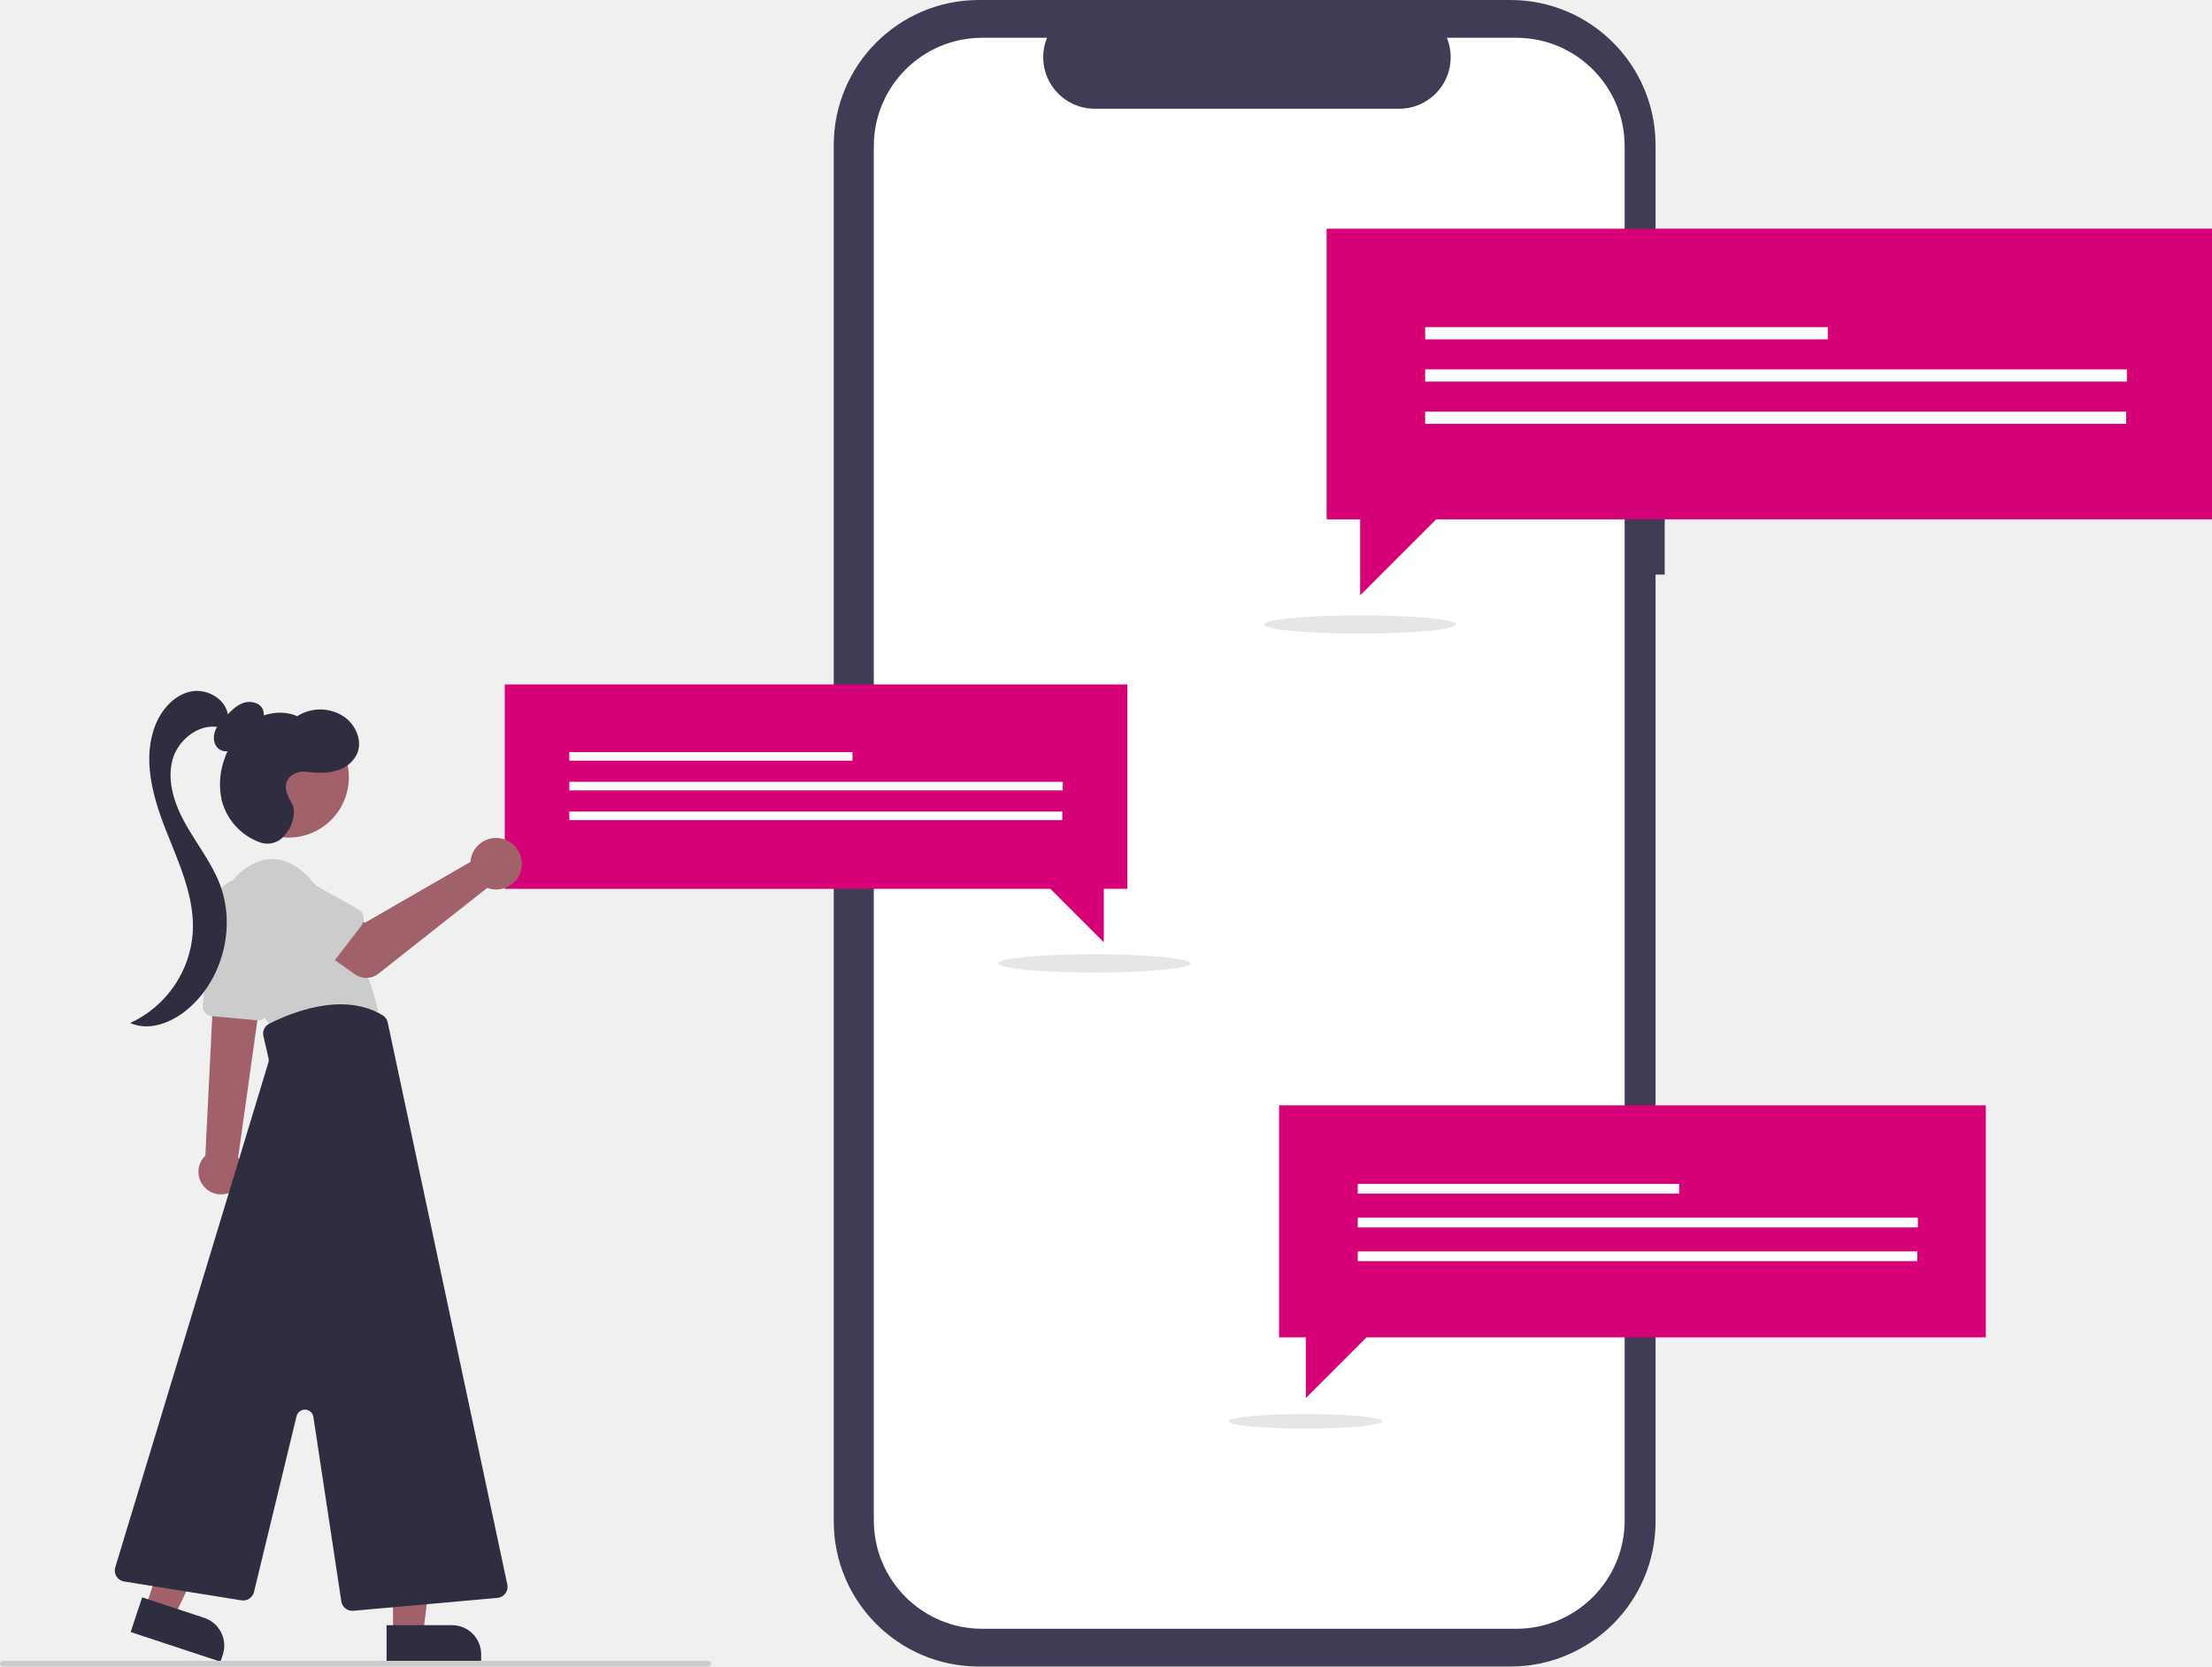
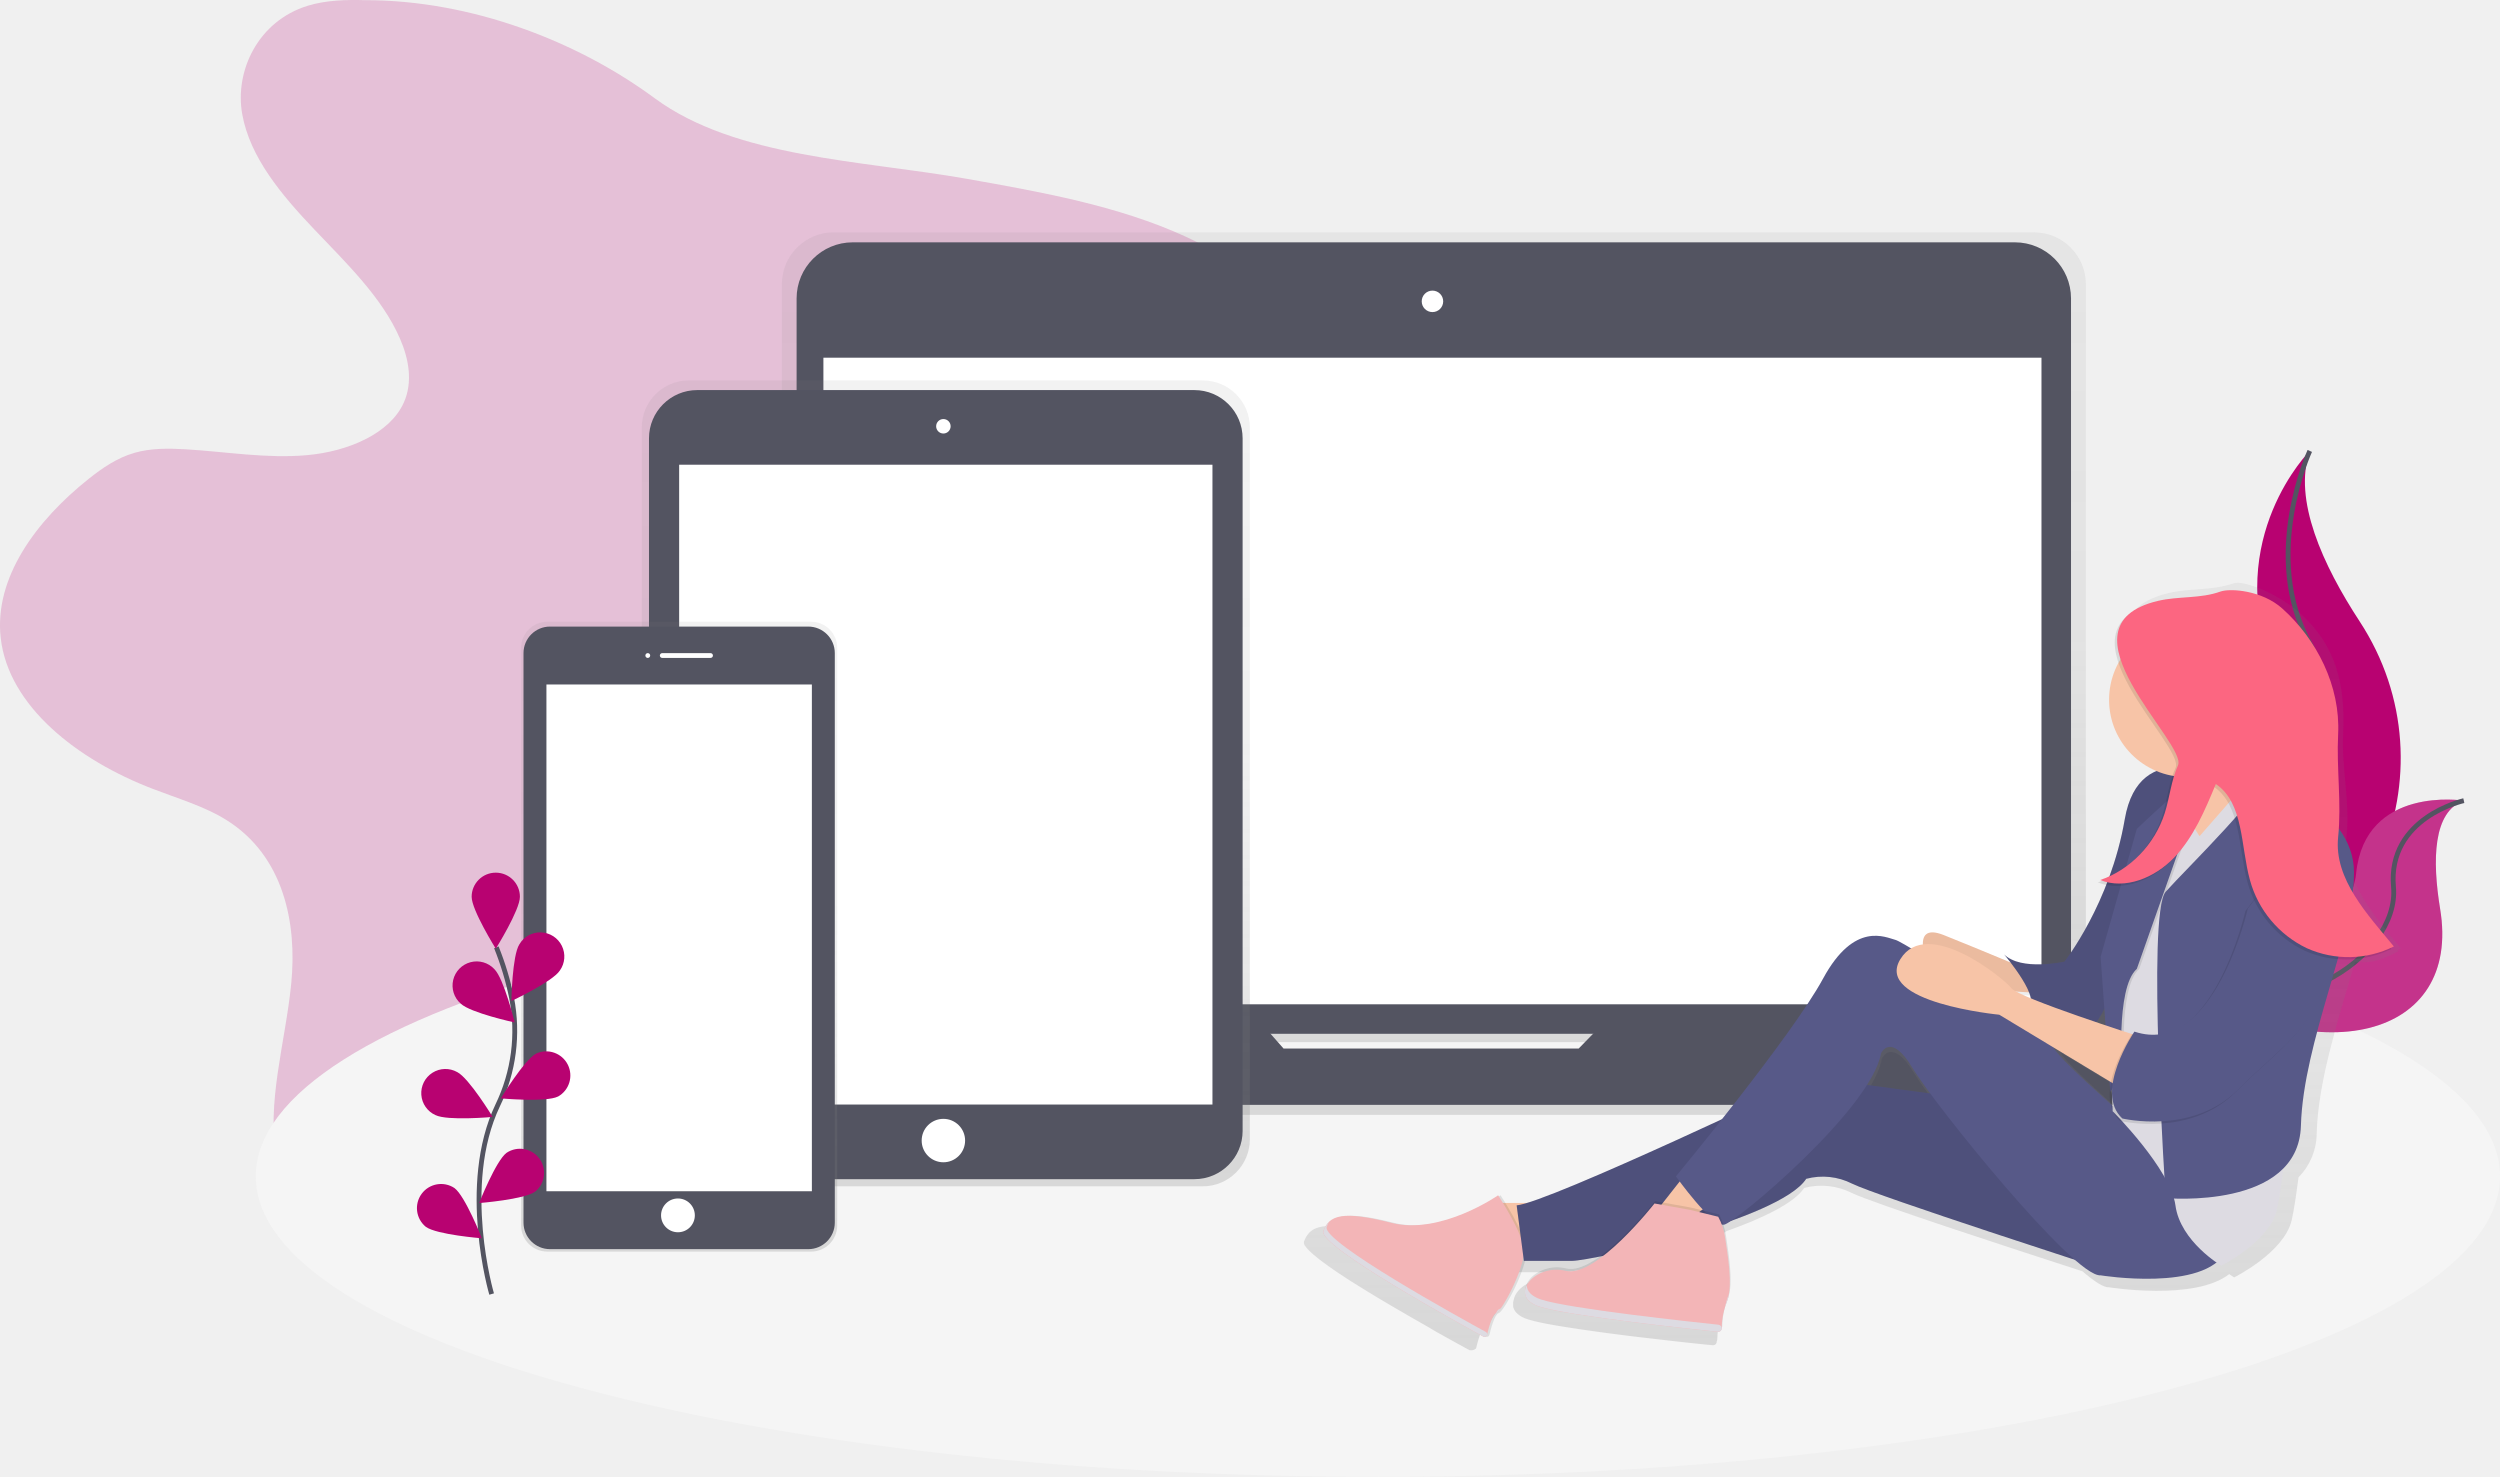
- <svg xmlns="http://www.w3.org/2000/svg" id="b34823bb-54c5-4248-96df-16f3b0e34aaf" data-name="Layer 1" width="965.998" height="727.778" viewBox="0 0 965.998 727.778">
-   <path d="M843.996,259.058h-3.999V149.513a63.402,63.402,0,0,0-63.402-63.402H544.509a63.402,63.402,0,0,0-63.402,63.402V750.487A63.402,63.402,0,0,0,544.509,813.889H776.596a63.402,63.402,0,0,0,63.402-63.402V337.034h3.999Z" transform="translate(-117.0008 -86.11101)" fill="#3f3d56" />
-   <path d="M779.154,102.606h-30.295a22.495,22.495,0,0,1-20.827,30.991H595.072A22.495,22.495,0,0,1,574.245,102.606h-28.296a47.348,47.348,0,0,0-47.348,47.348V750.046a47.348,47.348,0,0,0,47.348,47.348H779.154a47.348,47.348,0,0,0,47.348-47.348h0V149.954A47.348,47.348,0,0,0,779.154,102.606Z" transform="translate(-117.0008 -86.11101)" fill="#fff" />
-   <ellipse cx="593.858" cy="272.708" rx="42" ry="4" fill="#e6e6e6" />
-   <polygon points="965.998 99.868 579.346 99.868 579.346 226.799 593.992 226.799 593.992 259.997 627.189 226.799 965.998 226.799 965.998 99.868" fill="#d60077" />
-   <rect x="622.381" y="142.852" width="175.821" height="5.336" fill="#fff" />
-   <rect x="622.381" y="161.31" width="306.441" height="5.336" fill="#fff" />
-   <rect x="622.381" y="179.768" width="306.141" height="5.336" fill="#fff" />
-   <polygon points="867.219 482.708 558.58 482.708 558.58 584.029 570.271 584.029 570.271 610.528 596.77 584.029 867.219 584.029 867.219 482.708" fill="#d60077" />
-   <rect x="592.932" y="517.019" width="140.346" height="4.259" fill="#fff" />
-   <rect x="592.932" y="531.753" width="244.612" height="4.259" fill="#fff" />
-   <rect x="592.932" y="546.487" width="244.372" height="4.259" fill="#fff" />
-   <ellipse cx="570.163" cy="620.675" rx="33.526" ry="3.193" fill="#e6e6e6" />
-   <ellipse cx="477.858" cy="420.708" rx="42" ry="4" fill="#e6e6e6" />
-   <polygon points="220.435 298.894 492.342 298.894 492.342 388.157 482.042 388.157 482.042 411.502 458.697 388.157 220.435 388.157 220.435 298.894" fill="#d60077" />
-   <rect x="248.638" y="328.435" width="123.643" height="3.752" fill="#fff" />
-   <rect x="248.638" y="341.416" width="215.499" height="3.752" fill="#fff" />
-   <rect x="248.638" y="354.396" width="215.288" height="3.752" fill="#fff" />
-   <path d="M204.985,602.74a9.789,9.789,0,1,0,16.929-9.832,10.536,10.536,0,0,0-.922-1.308l8.234-58.689.247-1.758,1.673-11.976.247-1.726-.911.043-15.953.729-4.278.193-.536,10.925-3.034,61.423A9.775,9.775,0,0,0,204.985,602.74Z" transform="translate(-117.0008 -86.11101)" fill="#a0616a" />
-   <path d="M229.426,531.687l-20.258-1.858a3.999,3.999,0,0,1-3.607-4.328l3.757-42.127a15.36,15.36,0,1,1,30.495,3.6l-6.074,41.321a3.992,3.992,0,0,1-3.944,3.41C229.673,531.704,229.55,531.699,229.426,531.687Z" transform="translate(-117.0008 -86.11101)" fill="#ccc" />
-   <path d="M214.073,497.651a28.215,28.215,0,0,1,10.377-32.473c7.639-5.227,18.093-7.103,29.35,6.299C276.315,498.281,282.212,527.765,282.212,527.765l-46.102,7.505S220.43,516.106,214.073,497.651Z" transform="translate(-117.0008 -86.11101)" fill="#ccc" />
-   <polygon points="171.635 713.464 184.779 713.464 191.032 662.764 171.633 662.765 171.635 713.464" fill="#a0616a" />
-   <path d="M285.819,795.819H327.13a0,0,0,0,1,0,0V811.78a0,0,0,0,1,0,0H298.566a12.747,12.747,0,0,1-12.747-12.747v-3.214A0,0,0,0,1,285.819,795.819Z" transform="translate(495.9852 1521.474) rotate(179.9974)" fill="#2f2e41" />
-   <polygon points="63.569 702.001 76.049 706.126 97.899 659.951 79.48 653.863 63.569 702.001" fill="#a0616a" />
-   <path d="M175.526,789.741h41.311a0,0,0,0,1,0,0V805.702a0,0,0,0,1,0,0H188.273a12.747,12.747,0,0,1-12.747-12.747V789.741A0,0,0,0,1,175.526,789.741Z" transform="translate(15.10144 1530.598) rotate(-161.7098)" fill="#2f2e41" />
-   <circle cx="243.011" cy="425.552" r="26.333" transform="translate(-291.3413 82.60127) rotate(-28.66321)" fill="#a0616a" />
-   <path d="M266.067,785.461l-12.207-80.566a3.752,3.752,0,0,0-7.357-.321l-18.589,76.779a4.86,4.86,0,0,1-5.455,3.629l-51.275-8.241a4.825,4.825,0,0,1-3.852-6.165l66.86-220.429a3.755,3.755,0,0,0,.065-1.932l-2.226-9.646a4.807,4.807,0,0,1,2.495-5.375c9.104-4.646,32.159-14.303,49.567-3.724a4.879,4.879,0,0,1,2.229,3.138L338.553,778.092a4.825,4.825,0,0,1-4.289,5.81l-62.996,5.641q-.218.019-.432.019A4.833,4.833,0,0,1,266.067,785.461Z" transform="translate(-117.0008 -86.11101)" fill="#2f2e41" />
-   <path d="M225.55,406.947a19.921,19.921,0,0,0,5.206-4.524,6.757,6.757,0,0,0,1.04-6.537c-1.33-2.935-5.284-3.865-8.347-2.864s-5.43,3.401-7.669,5.718c-1.972,2.042-4,4.173-4.936,6.853s-.455,6.077,1.872,7.703c2.283,1.596,5.566.942,7.762-.771s3.556-4.257,4.852-6.722Z" transform="translate(-117.0008 -86.11101)" fill="#2f2e41" />
-   <path d="M216.631,399.444c-.146-7.42-8.603-12.74-15.907-11.425s-12.918,7.542-15.728,14.411c-5.938,14.512-1.48,31.07,4.241,45.669s12.801,29.419,11.967,45.076a47.094,47.094,0,0,1-27.356,39.674c8.243,3.736,18.096-.124,25.023-5.948,15.383-12.936,21.321-35.966,14.11-54.727-3.556-9.254-9.824-17.17-14.717-25.792s-8.483-18.782-5.957-28.368,13.278-17.35,22.469-13.637Z" transform="translate(-117.0008 -86.11101)" fill="#2f2e41" />
-   <path d="M244.59,437.238c-2.295-3.879-4.613-8.972-.416-12.363a8.646,8.646,0,0,1,6.487-1.715c4.731.57,9.882.805,14.461-.913a13.556,13.556,0,0,0,7.864-7.066c2.364-5.601-.596-12.407-5.538-15.947a18.654,18.654,0,0,0-20.647-.365c-6.4-2.827-14.166-1.57-19.981,2.322s-9.794,10.124-11.955,16.779a32.386,32.386,0,0,0-.989,17.813,26.474,26.474,0,0,0,16.422,18.097,9.533,9.533,0,0,0,9.416-1.397s3.629-3.168,4.765-6.984C245.35,442.566,245.817,439.31,244.59,437.238Z" transform="translate(-117.0008 -86.11101)" fill="#2f2e41" />
-   <path d="M322.709,460.734a11.284,11.284,0,0,0-.257,1.758l-46.057,26.57-11.195-6.445-11.934,15.624,18.709,13.335a8.577,8.577,0,0,0,10.291-.251l47.492-37.467a11.254,11.254,0,1,0-7.05-13.125Z" transform="translate(-117.0008 -86.11101)" fill="#a0616a" />
-   <path d="M274.856,490.321,259.971,509.613a4.825,4.825,0,0,1-7.295.4l-16.851-17.499a13.399,13.399,0,0,1,16.432-21.169l21.135,11.818a4.825,4.825,0,0,1,1.464,7.158Z" transform="translate(-117.0008 -86.11101)" fill="#ccc" />
-   <path d="M426.274,813.889H118.253a1.252,1.252,0,0,1,0-2.504h308.021a1.252,1.252,0,0,1,0,2.504Z" transform="translate(-117.0008 -86.11101)" fill="#ccc" />
+ <svg xmlns="http://www.w3.org/2000/svg" xmlns:xlink="http://www.w3.org/1999/xlink" id="0315a8ac-3017-4957-93c4-92e478eebb20" data-name="Layer 1" width="1036" height="612" viewBox="0 0 1036 612">
+   <defs>
+     <linearGradient id="deacd444-d5db-4c24-9492-02e57292be3c" x1="675.05" y1="606.02" x2="675.05" y2="240.27" gradientUnits="userSpaceOnUse">
+       <stop offset="0" stop-color="gray" stop-opacity="0.25" />
+       <stop offset="0.54" stop-color="gray" stop-opacity="0.12" />
+       <stop offset="1" stop-color="gray" stop-opacity="0.1" />
+     </linearGradient>
+     <linearGradient id="a1de9c2c-a914-4f57-a703-6b671b828453" x1="473.94" y1="635.65" x2="473.94" y2="301.65" xlink:href="#deacd444-d5db-4c24-9492-02e57292be3c" />
+     <linearGradient id="33ead0d0-8f65-4117-bca2-44ecb419ecb0" x1="363.44" y1="662.65" x2="363.44" y2="401.65" xlink:href="#deacd444-d5db-4c24-9492-02e57292be3c" />
+     <linearGradient id="9a5964b5-9011-4675-8f60-8033350848c0" x1="849.68" y1="703.66" x2="849.68" y2="385.5" xlink:href="#deacd444-d5db-4c24-9492-02e57292be3c" />
+   </defs>
+   <path d="M233.4,144.07c-8.06-.23-16.32,0-23.88,2.32-20.57,6.32-30.32,27-27.15,44.87s16.21,33.44,29.74,47.67,28.19,28.3,35.61,45.31c3.7,8.49,5.43,18,1.67,26.48-5.8,13.07-23.29,20.37-40.08,21.89s-33.65-1.44-50.5-2.43c-7.07-.41-14.34-.46-21,1.45-7.31,2.08-13.4,6.33-19,10.76-21.85,17.38-39.34,41.09-36.51,66,3.2,28.23,31.74,50.54,63,62.51,10.35,4,21.3,7.18,30.41,12.84,24,14.93,29.39,42.93,27,67.64s-10.53,49.45-6,73.94c5.33,28.49,28.92,54.23,60.74,66.25,28.35,10.71,63.83,10,89-5.11,12.27-7.38,21.55-17.63,29.62-28.23a227.74,227.74,0,0,0,29.45-51c3.51-8.49,6.81-17.62,15-23.52,5-3.63,11.48-5.66,17.89-7.24,19.32-4.76,39.67-6.06,59.17-10.3S536.7,554,547.3,539.9c15-20,8-45.62,8.07-69.14.12-53.66,39.11-101.69,53.5-154,4.7-17.09,6.45-36-4.05-51.25-7.13-10.35-19.16-17.82-31.8-23.59-27.81-12.69-59.42-18.34-90.51-23.84-43.21-7.64-95.68-8.63-129.17-33.35C321.2,161,277.23,144.07,233.4,144.07Z" transform="translate(-82 -144)" fill="#b80271" opacity="0.2" />
+   <ellipse cx="571" cy="487.48" rx="465" ry="124.52" fill="#f5f5f5" />
+   <path d="M1039.18,330.86s-35.83,35.83-15.6,89S988.9,561.45,988.9,561.45s.59-.09,1.68-.28c73.59-13,110.16-97.16,69.24-159.69C1044.61,378.24,1032.12,351,1039.18,330.86Z" transform="translate(-82 -144)" fill="#b80271" />
+   <path d="M1039.18,330.86s-20.23,43.92,0,79.75S1042.65,547,988.9,561.45" transform="translate(-82 -144)" fill="none" stroke="#535461" stroke-miterlimit="10" stroke-width="2" />
+   <path d="M1103,475.79s-40.89-6.51-44.61,30.13-78.62,41.72-78.62,41.72l1.4.93c61.84,40.59,121,25.86,112-28C1089.9,500.49,1090.17,480.36,1103,475.79Z" transform="translate(-82 -144)" fill="#b80271" />
+   <path d="M1103,475.79s-40.89-6.51-44.61,30.13-78.62,41.72-78.62,41.72l1.4.93c61.84,40.59,121,25.86,112-28C1089.9,500.49,1090.17,480.36,1103,475.79Z" transform="translate(-82 -144)" fill="#f5f5f5" opacity="0.2" />
+   <path d="M1103,475.79s-31.74,7-29.13,35.82-47.13,63.45-94.1,36" transform="translate(-82 -144)" fill="none" stroke="#535461" stroke-miterlimit="10" stroke-width="2" />
+   <path d="M1008.37,563.92H944.13a21.42,21.42,0,0,0,2.24-9.57V261.79a21.51,21.51,0,0,0-21.51-21.51H427.52A21.51,21.51,0,0,0,406,261.79V554.36a21.42,21.42,0,0,0,2.24,9.57H341.73a5.69,5.69,0,0,0-5.69,5.69v4.59A31.82,31.82,0,0,0,367.86,606H982.24a31.82,31.82,0,0,0,31.82-31.82v-4.59A5.69,5.69,0,0,0,1008.37,563.92Zm-395.89,18.2L607,575.87H743.72l-6.1,6.26Z" transform="translate(-82 -144)" fill="url(#deacd444-d5db-4c24-9492-02e57292be3c)" />
+   <rect x="330.11" y="100.42" width="528.12" height="327.99" rx="23.26" ry="23.26" fill="#535461" />
+   <rect x="341.22" y="148.23" width="504.77" height="267.95" fill="#fff" />
+   <circle cx="593.61" cy="124.88" r="4.45" fill="#fff" />
+   <path d="M753.55,560.73,736.2,578.52H613.9l-15.67-17.79H349.29a5.56,5.56,0,0,0-5.56,5.56v4.48a31.1,31.1,0,0,0,31.1,31.1H975.28a31.1,31.1,0,0,0,31.1-31.1v-4.48a5.56,5.56,0,0,0-5.56-5.56Z" transform="translate(-82 -144)" fill="#535461" />
+   <path d="M580.41,301.65H367.48a19.51,19.51,0,0,0-19.53,19.48v295a19.51,19.51,0,0,0,19.53,19.48H580.41a19.51,19.51,0,0,0,19.53-19.48v-295A19.51,19.51,0,0,0,580.41,301.65Z" transform="translate(-82 -144)" fill="url(#a1de9c2c-a914-4f57-a703-6b671b828453)" />
+   <rect x="268.94" y="161.65" width="246" height="327" rx="20" ry="20" fill="#535461" />
+   <rect x="281.44" y="192.58" width="221" height="265.14" fill="#fff" />
+   <circle cx="390.94" cy="176.65" r="3" fill="#fff" />
+   <circle cx="390.94" cy="472.65" r="9" fill="#fff" />
+   <path d="M418.11,401.65H308.78a10.81,10.81,0,0,0-10.83,10.79V651.86a10.81,10.81,0,0,0,10.83,10.79H418.11a10.81,10.81,0,0,0,10.83-10.79V412.44A10.81,10.81,0,0,0,418.11,401.65Z" transform="translate(-82 -144)" fill="url(#33ead0d0-8f65-4117-bca2-44ecb419ecb0)" />
+   <rect x="216.94" y="259.65" width="129" height="258" rx="11" ry="11" fill="#535461" />
+   <rect x="226.44" y="283.65" width="110" height="210" fill="#fff" />
+   <circle cx="268.44" cy="271.65" r="1" fill="#fff" />
+   <rect x="273.44" y="270.65" width="22" height="2" rx="1" ry="1" fill="#fff" />
+   <circle cx="280.94" cy="503.65" r="7" fill="#fff" />
+   <path d="M285.73,680.25s-13.26-45,2.49-78.14A71.09,71.09,0,0,0,294,557.5a119.57,119.57,0,0,0-6.31-20.93" transform="translate(-82 -144)" fill="none" stroke="#535461" stroke-miterlimit="10" stroke-width="2" />
+   <path d="M297.45,515.63c0,5.52-10,21.51-10,21.51s-10-16-10-21.51a10,10,0,0,1,20,0Z" transform="translate(-82 -144)" fill="#b80271" />
+   <path d="M314,546.19c-3,4.63-20.08,12.63-20.08,12.63s.31-18.86,3.31-23.49A10,10,0,1,1,314,546.19Z" transform="translate(-82 -144)" fill="#b80271" />
+   <path d="M313.24,598.4c-4.93,2.48-23.71.77-23.71.77s9.79-16.12,14.71-18.6a10,10,0,0,1,9,17.84Z" transform="translate(-82 -144)" fill="#b80271" />
+   <path d="M303.8,637.79c-4.44,3.28-23.24,4.76-23.24,4.76s6.92-17.54,11.36-20.82a10,10,0,0,1,11.88,16.06Z" transform="translate(-82 -144)" fill="#b80271" />
+   <path d="M272.91,559.89c4,3.84,22.39,7.83,22.39,7.83s-4.51-18.31-8.47-22.15a10,10,0,1,0-13.92,14.33Z" transform="translate(-82 -144)" fill="#b80271" />
+   <path d="M262.45,606.09c4.93,2.48,23.71.77,23.71.77s-9.79-16.12-14.71-18.6a10,10,0,1,0-9,17.84Z" transform="translate(-82 -144)" fill="#b80271" />
+   <path d="M258.45,652.39c4.44,3.28,23.24,4.76,23.24,4.76s-6.92-17.54-11.36-20.82a10,10,0,0,0-11.88,16.06Z" transform="translate(-82 -144)" fill="#b80271" />
+   <path d="M1077,537.1c-11.07-13.43-24.48-28.86-22.6-46.73,1.52-14.47-2.12-27.85-1.4-42.37,1-20.63-3.14-36.78-18-50-8.68-7.73-23.19-13.8-27.51-12.25-8.56,3.06-17.9,1.89-26.71,4-6.69,1.56-11.14,4-13.9,7-5.55,5-5.64,12-3.11,19.45A32.85,32.85,0,0,0,980,462.28c-6.17,2.58-11.5,8.52-13.58,20.58a140.68,140.68,0,0,1-6.53,24.31,39.51,39.51,0,0,1-4,1.61c.3.12.61.2.91.31-.65.25-1.29.5-2,.72a21.21,21.21,0,0,0,3.65,1.06c-8,20.21-18,32.73-18,32.73s-18.65,4.12-25.9-3.09c0,0,1.18,1.38,2.78,3.45-7.09-2.94-18.73-7.74-28.68-11.69-7.22-2.87-9.07,0-9,4a13.32,13.32,0,0,0-5,1.68,48.67,48.67,0,0,0-6.69-3.6c-4.14-1-17.61-8.24-31.08,16.47-7.84,14.37-27.94,40.6-43.39,60-30.05,13.82-69.17,31.32-83.71,35.72h-9.32c-1.22-2-2.07-3.26-2.07-3.26l-.72.48-.31-.48s-18.3,12.67-36.88,12.77a35,35,0,0,1-7.84-1c-8.54-2.15-14.56-3.11-18.86-3-5.09-.09-8,1.12-9.76,3.4h0a8.94,8.94,0,0,0-.65.94v0a11.05,11.05,0,0,0-.54,1l0,0c-.16.36-.32.74-.46,1.13a2.32,2.32,0,0,0,.58,1.95,10.42,10.42,0,0,0,.81,1l.52.56c2.34,2.42,6.6,5.63,11.9,9.21,1.53,1,3.15,2.1,4.84,3.19l3.21,2,2.87,1.79,1.15.71,1.28.78,2.29,1.39,1.36.82,2.57,1.53,2.08,1.23c5.44,3.21,10.86,6.32,15.75,9.08L677,695.8l.33.18,2.2,1.23,3.8,2.11,2.61,1.44,1.22.67,1.31.72.26.14,2.28,1.24a3.3,3.3,0,0,0,2.66-.72c.66-2.8,2.27-8.8,4-9.26S706.89,680,709,671.24h20.22a89.13,89.13,0,0,0,11.84-1.82c-5.22,3.72-10.39,6.06-14.41,5.06-8.5-2.11-16.55,3.07-17.36,8.18,0,.11-.07.21-.1.32s-.05.21-.07.31-.06.25-.08.38,0,.21,0,.32,0,.25,0,.38,0,.21,0,.31,0,.26,0,.39,0,.2,0,.3.06.27.1.41,0,.18.07.26a5,5,0,0,0,.22.53l.05.13a5.38,5.38,0,0,0,.38.63l.16.21c.1.14.21.28.33.41l.23.23c.12.12.25.24.38.36l.28.23.45.33.33.22.54.32.36.19.68.32.34.15c.36.15.74.29,1.15.42.65.21,1.42.43,2.29.65l.87.21,1.27.29.67.15q1.3.28,2.76.56l1.35.25,1.1.2,2.53.44c1.58.27,3.23.54,5,.8l4.36.66,5.68.81,1.26.17,2,.28,2.93.39,2,.26h0l5.19.66,1.62.2,3.27.4c4.3.52,8.46,1,12.29,1.43l4.43.5,2.24.25,1,.1,2.68.29,1.49.16,1.84.19,2.59.27.28,0,1.66.17h0a1.51,1.51,0,0,0,1.67-1.47v0h0c0-.05,0-.11,0-.17a1.46,1.46,0,0,0,.24-.78,34,34,0,0,1,.93-7.32c.11-.41.24-.83.38-1.25l.16-.48c.18-.51.36-1,.57-1.55a11.12,11.12,0,0,0,.39-1.14c0-.12.07-.24.11-.37s.1-.41.14-.62c2.08-7.11-.43-20.37-1.15-25.58a27.77,27.77,0,0,0-1.14-4.9,2,2,0,0,0,.39,0,11.79,11.79,0,0,0,3-1.63c15.28-5.45,28.16-11.68,32.23-17.92a27.91,27.91,0,0,1,19.68,2.06c7.91,3.93,67.75,23.46,95.61,32.48,5,4.31,8.92,6.83,11.09,6.64,0,0,35.47,5.74,49.73-5.46,1.27.88,2.07,1.35,2.07,1.35s20.72-10.29,23.83-23.68c1-4.34,1.91-10.74,2.84-17.82a25.91,25.91,0,0,0,7.52-18.21c.65-22.48,9.36-48.16,15.82-71,7.84.62,10.87-.86,18.06-4.41l-.32-.41C1076.1,537.52,1076.55,537.32,1077,537.1ZM958.21,570.77l-4-1.33a33,33,0,0,0,3.45-5.74Zm-22.29,9.46,24,14.4.21,2.93a21,21,0,0,0,.2,6.7C949.75,594.86,937.37,583.45,935.91,580.22Zm-9.8-21c-2.62-1.08-4.79-2.06-6.28-2.87,2,.14,3.9.26,5.56.35A12.44,12.44,0,0,1,926.12,559.23Zm-64.28,23.47s4.14-9.26,13.47,6.18c1.45,2.4,4.12,6.22,7.65,10.95L855.8,596.2C859,591.24,861.15,586.63,861.84,582.71Z" transform="translate(-82 -144)" fill="url(#9a5964b5-9011-4675-8f60-8033350848c0)" />
+   <path d="M921.5,545.5s-19-8-34-14-6,14-6,14,25,7,25,8,21,2,21,2Z" transform="translate(-82 -144)" fill="#f7c4a7" />
+   <path d="M921.5,545.5s-19-8-34-14-6,14-6,14,25,7,25,8,21,2,21,2Z" transform="translate(-82 -144)" opacity="0.05" />
+   <path d="M1002.5,466.5s-34-18-40,17-25,59-25,59-18,4-25-3c0,0,17,20,9,22,0,0,18,13,26,9s14-31,17-38S978.5,464.5,1002.5,466.5Z" transform="translate(-82 -144)" fill="#575988" />
+   <path d="M1002.5,466.5s-34-18-40,17-25,59-25,59-18,4-25-3c0,0,17,20,9,22,0,0,18,13,26,9s14-31,17-38S978.5,464.5,1002.5,466.5Z" transform="translate(-82 -144)" opacity="0.1" />
+   <path d="M983.5,454.5s21,24,22,44,24-21,26-22-20-35-22-46S983.5,454.5,983.5,454.5Z" transform="translate(-82 -144)" fill="#f7c4a7" />
+   <polygon points="916 320.75 902.75 332.75 909 358 926 342 924 326 916 320.75" fill="#f7c4a7" />
+   <polygon points="639.5 498.5 616.5 498.5 625.5 520.5 647.5 514.5 639.5 498.5" fill="#f7c4a7" />
+   <path d="M703.82,639.33S680,655.92,659.65,650.76s-25.88-3.23-28.25,3.43c-2.19,6.13,56.84,38.55,66.25,43.67a1.08,1.08,0,0,0,1.57-.7c.64-2.72,2.19-8.55,3.85-9,2.16-.58,12-19,11.46-26.24S703.82,639.33,703.82,639.33Z" transform="translate(-82 -144)" opacity="0.1" />
+   <path d="M702.82,639.33S679,655.92,658.65,650.76s-25.88-3.23-28.25,3.43c-2.19,6.13,56.84,38.55,66.25,43.67a1.08,1.08,0,0,0,1.57-.7c.64-2.72,2.19-8.55,3.85-9,2.16-.58,12-19,11.46-26.24S702.82,639.33,702.82,639.33Z" transform="translate(-82 -144)" fill="#f3b5b7" />
+   <path d="M899.5,599.5l-67-9s-109,52-122,53l3,23h20c8,0,86-17,97-34a26.78,26.78,0,0,1,19,2c10,5,106,36,106,36Z" transform="translate(-82 -144)" fill="#575988" />
+   <path d="M899.5,599.5l-67-9s-109,52-122,53l3,23h20c8,0,86-17,97-34a26.78,26.78,0,0,1,19,2c10,5,106,36,106,36Z" transform="translate(-82 -144)" opacity="0.1" />
+   <polygon points="698.5 486.5 687.5 500.5 698.5 506.5 714.5 494.5 698.5 486.5" fill="#f7c4a7" />
+   <path d="M971.5,614.5s-36-30.82-38.49-36.41S871.5,534.5,867.5,533.5s-17-8-30,16-61,82-61,82,15,21,20,20,61-48,65-71c0,0,4-9,13,6s67,87,78,86c0,0,43,7,52-10S971.5,614.5,971.5,614.5Z" transform="translate(-82 -144)" fill="#575988" />
+   <path d="M992,468s-12.5,5.5-13.5,28.5-23,62-23,62l2,46s24,24,26,39,19,25,19,25,20-10,23-23,5-45,10-57,2-87,2-87l-15-26-8-9-21,24S982,475,992,468Z" transform="translate(-82 -144)" fill="#dddbe2" />
+   <path d="M962.5,589.5s-3-36,6-44l18-51S993,470,992,468s-23.5,19.5-23.5,19.5l-15,53,4,56Z" transform="translate(-82 -144)" opacity="0.1" />
+   <path d="M961.5,589.5s-3-36,6-44l18-51s7-25,6-27-24,20-24,20l-15,53,4,56Z" transform="translate(-82 -144)" fill="#575988" />
+   <path d="M968.5,573.5s-50-16-53-20-35-30-46-12,41,23,41,23l53,32Z" transform="translate(-82 -144)" fill="#f7c4a7" />
+   <path d="M782.67,644.41l-14.8-2.66S743.63,672.8,731,669.65s-24.25,10.44-10.91,14.8c12.05,3.94,64.09,9.45,74,10.47a1.46,1.46,0,0,0,1.61-1.42A31.84,31.84,0,0,1,798,682.23c2.67-6.55,0-20.62-.74-26a25.83,25.83,0,0,0-2.91-9Z" transform="translate(-82 -144)" opacity="0.1" />
+   <path d="M782.42,645.38l-14.8-2.66s-24.24,31.05-36.85,27.91-24.25,10.44-10.91,14.8c12.05,3.94,64.09,9.45,74,10.47a1.46,1.46,0,0,0,1.61-1.42,31.84,31.84,0,0,1,2.21-11.26c2.67-6.55,0-20.62-.74-26a25.83,25.83,0,0,0-2.91-9Z" transform="translate(-82 -144)" fill="#f3b5b7" />
+   <circle cx="909" cy="290" r="32" opacity="0.1" />
+   <circle cx="906" cy="290" r="32" fill="#f7c4a7" />
+   <path d="M1019.5,465.5s38,13,38,40-21,70-22,105-56,30-56,30-8-118,0-127S1023.5,469.5,1019.5,465.5Z" transform="translate(-82 -144)" fill="#575988" />
+   <path d="M1012.5,521.5s-14,62-47,51c0,0-17,25-5,36,0,0,29,7,48-12s33-26,36-49,5-55-5-52S1012.5,521.5,1012.5,521.5Z" transform="translate(-82 -144)" opacity="0.1" />
+   <path d="M1013.5,520.5s-14,62-47,51c0,0-17,25-5,36,0,0,29,7,48-12s33-26,36-49,5-55-5-52S1013.5,520.5,1013.5,520.5Z" transform="translate(-82 -144)" fill="#575988" />
+   <path d="M798.54,680c0,.09-.06.2-.09.28a29.28,29.28,0,0,0-1.57,5.29c.24-.78.52-1.58.84-2.38A14.52,14.52,0,0,0,798.54,680Z" transform="translate(-82 -144)" fill="#dddbe2" />
+   <path d="M720.59,682.51c-4.12-1.35-5.85-3.57-5.92-5.91-1.7,3.26-.63,6.92,5.19,8.82,12.05,3.94,64.1,9.45,74,10.47a1.46,1.46,0,0,0,1.61-1.43v0a1.47,1.47,0,0,0-1.31-1.49C783.3,691.81,732.48,686.39,720.59,682.51Z" transform="translate(-82 -144)" fill="#dddbe2" />
+   <path d="M631.78,652.43a12.32,12.32,0,0,1,1-2.12,9.75,9.75,0,0,0-2.35,3.88c-2.19,6.13,56.84,38.55,66.25,43.67a1.08,1.08,0,0,0,1.57-.71v0a1.08,1.08,0,0,0-.53-1.2C687.32,690.26,629.62,658.49,631.78,652.43Z" transform="translate(-82 -144)" fill="#dddbe2" />
+   <path d="M703.44,686.41c-.53.14-1.05.85-1.54,1.82l.16-.06c.44-.12,1.19-1,2.1-2.3A1.94,1.94,0,0,1,703.44,686.41Z" transform="translate(-82 -144)" fill="#dddbe2" />
+   <path d="M983.56,462.17c-2.82,6.22-3.41,13.23-5.48,19.75-4.11,12.93-14.42,23.63-26.77,27.76,10.39,4.14,22.65-.92,30.68-9.32s12.74-19.58,17.25-30.46c11.66,7.84,10.24,25.86,14.16,39.89a44.24,44.24,0,0,0,23.55,28.15,42.17,42.17,0,0,0,36.07-.73c-10.69-13-25.91-30.93-24.1-48.29,1.47-14.06-8.62-24.8-7.93-38.91,1-20-6.66-30.16-21-43-8.38-7.51,4.81-18.1-6-15-4.25,1.22-8.73-3.33-12.9-1.83-8.26,3-17.28,1.84-25.78,3.84C931.13,404.4,987.68,453.09,983.56,462.17Z" transform="translate(-82 -144)" opacity="0.1" />
+   <path d="M984.56,461.17c-2.82,6.22-3.41,13.23-5.48,19.75-4.11,12.93-14.42,23.63-26.77,27.76,10.39,4.14,22.65-.92,30.68-9.32s12.74-19.58,17.25-30.46c11.66,7.84,10.24,25.86,14.16,39.89a44.24,44.24,0,0,0,23.55,28.15,42.17,42.17,0,0,0,36.07-.73c-10.69-13-24.91-27.93-23.1-45.29,1.47-14.06-.72-28.51,0-42.61,1-20-8.81-39.32-23.16-52.16-8.38-7.51-21.47-8.47-25.65-7-8.26,3-17.28,1.84-25.78,3.84C932.13,403.4,988.68,452.09,984.56,461.17Z" transform="translate(-82 -144)" fill="#fc6681" />
</svg>
